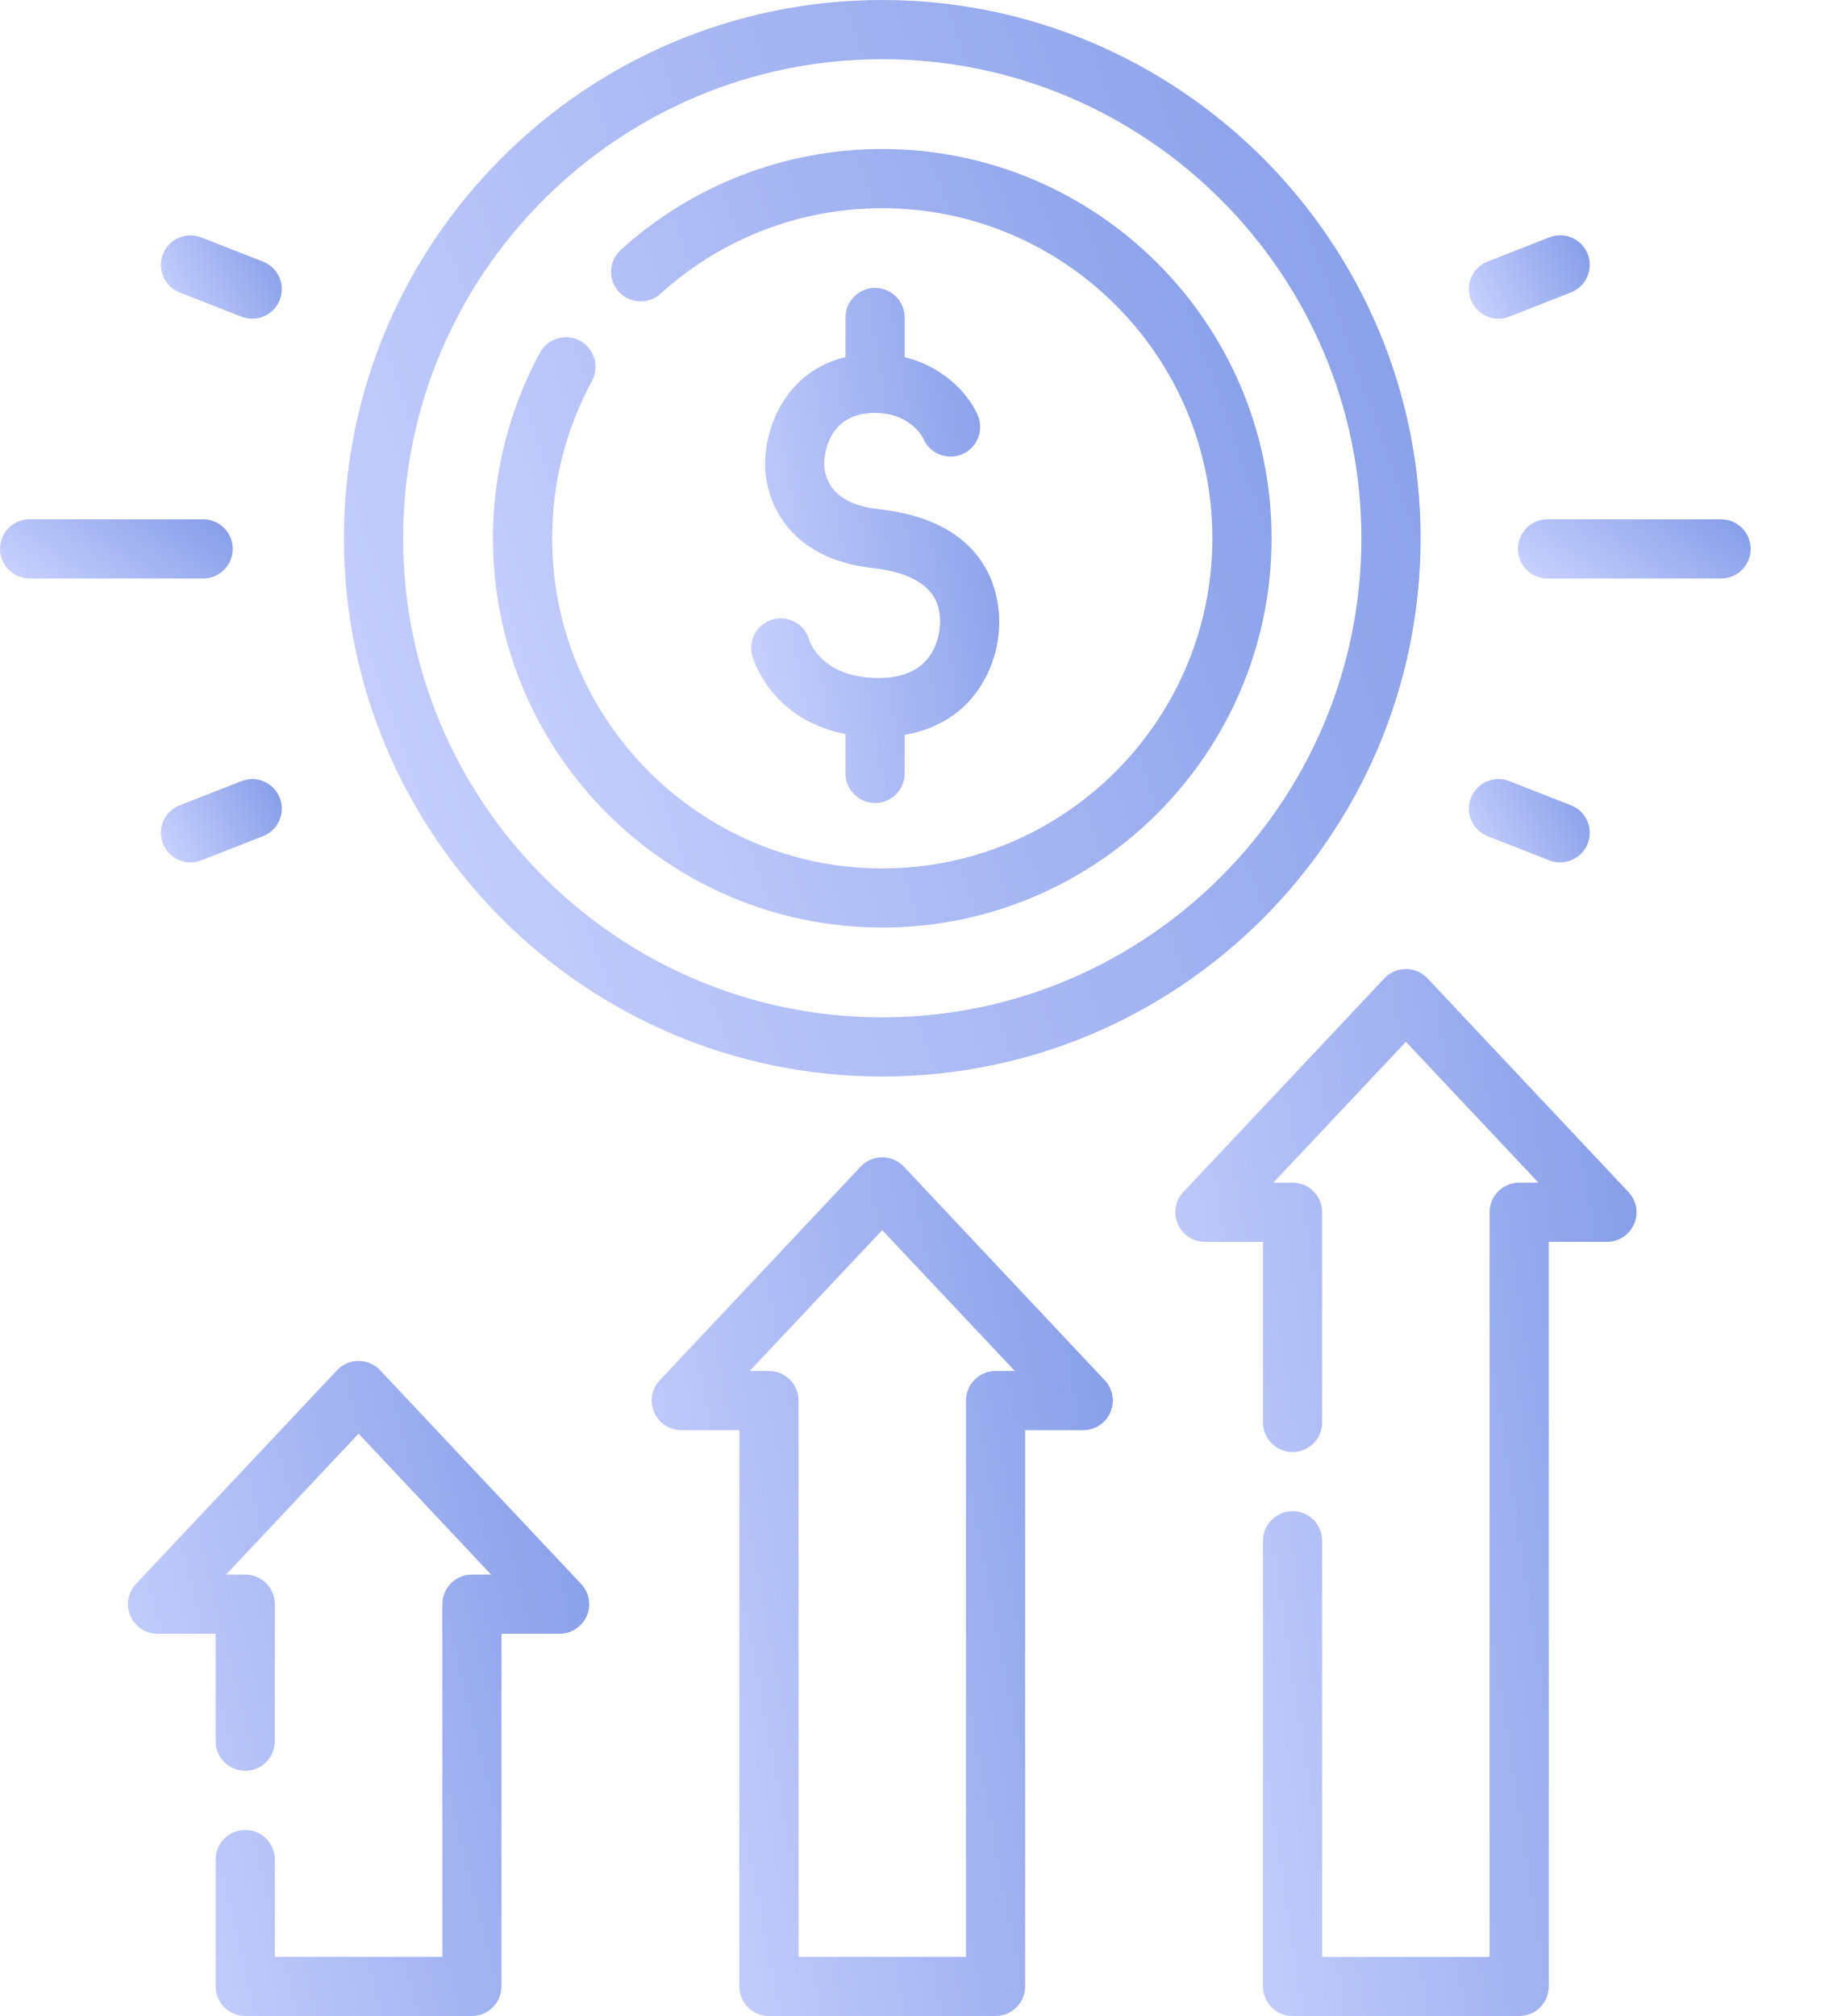
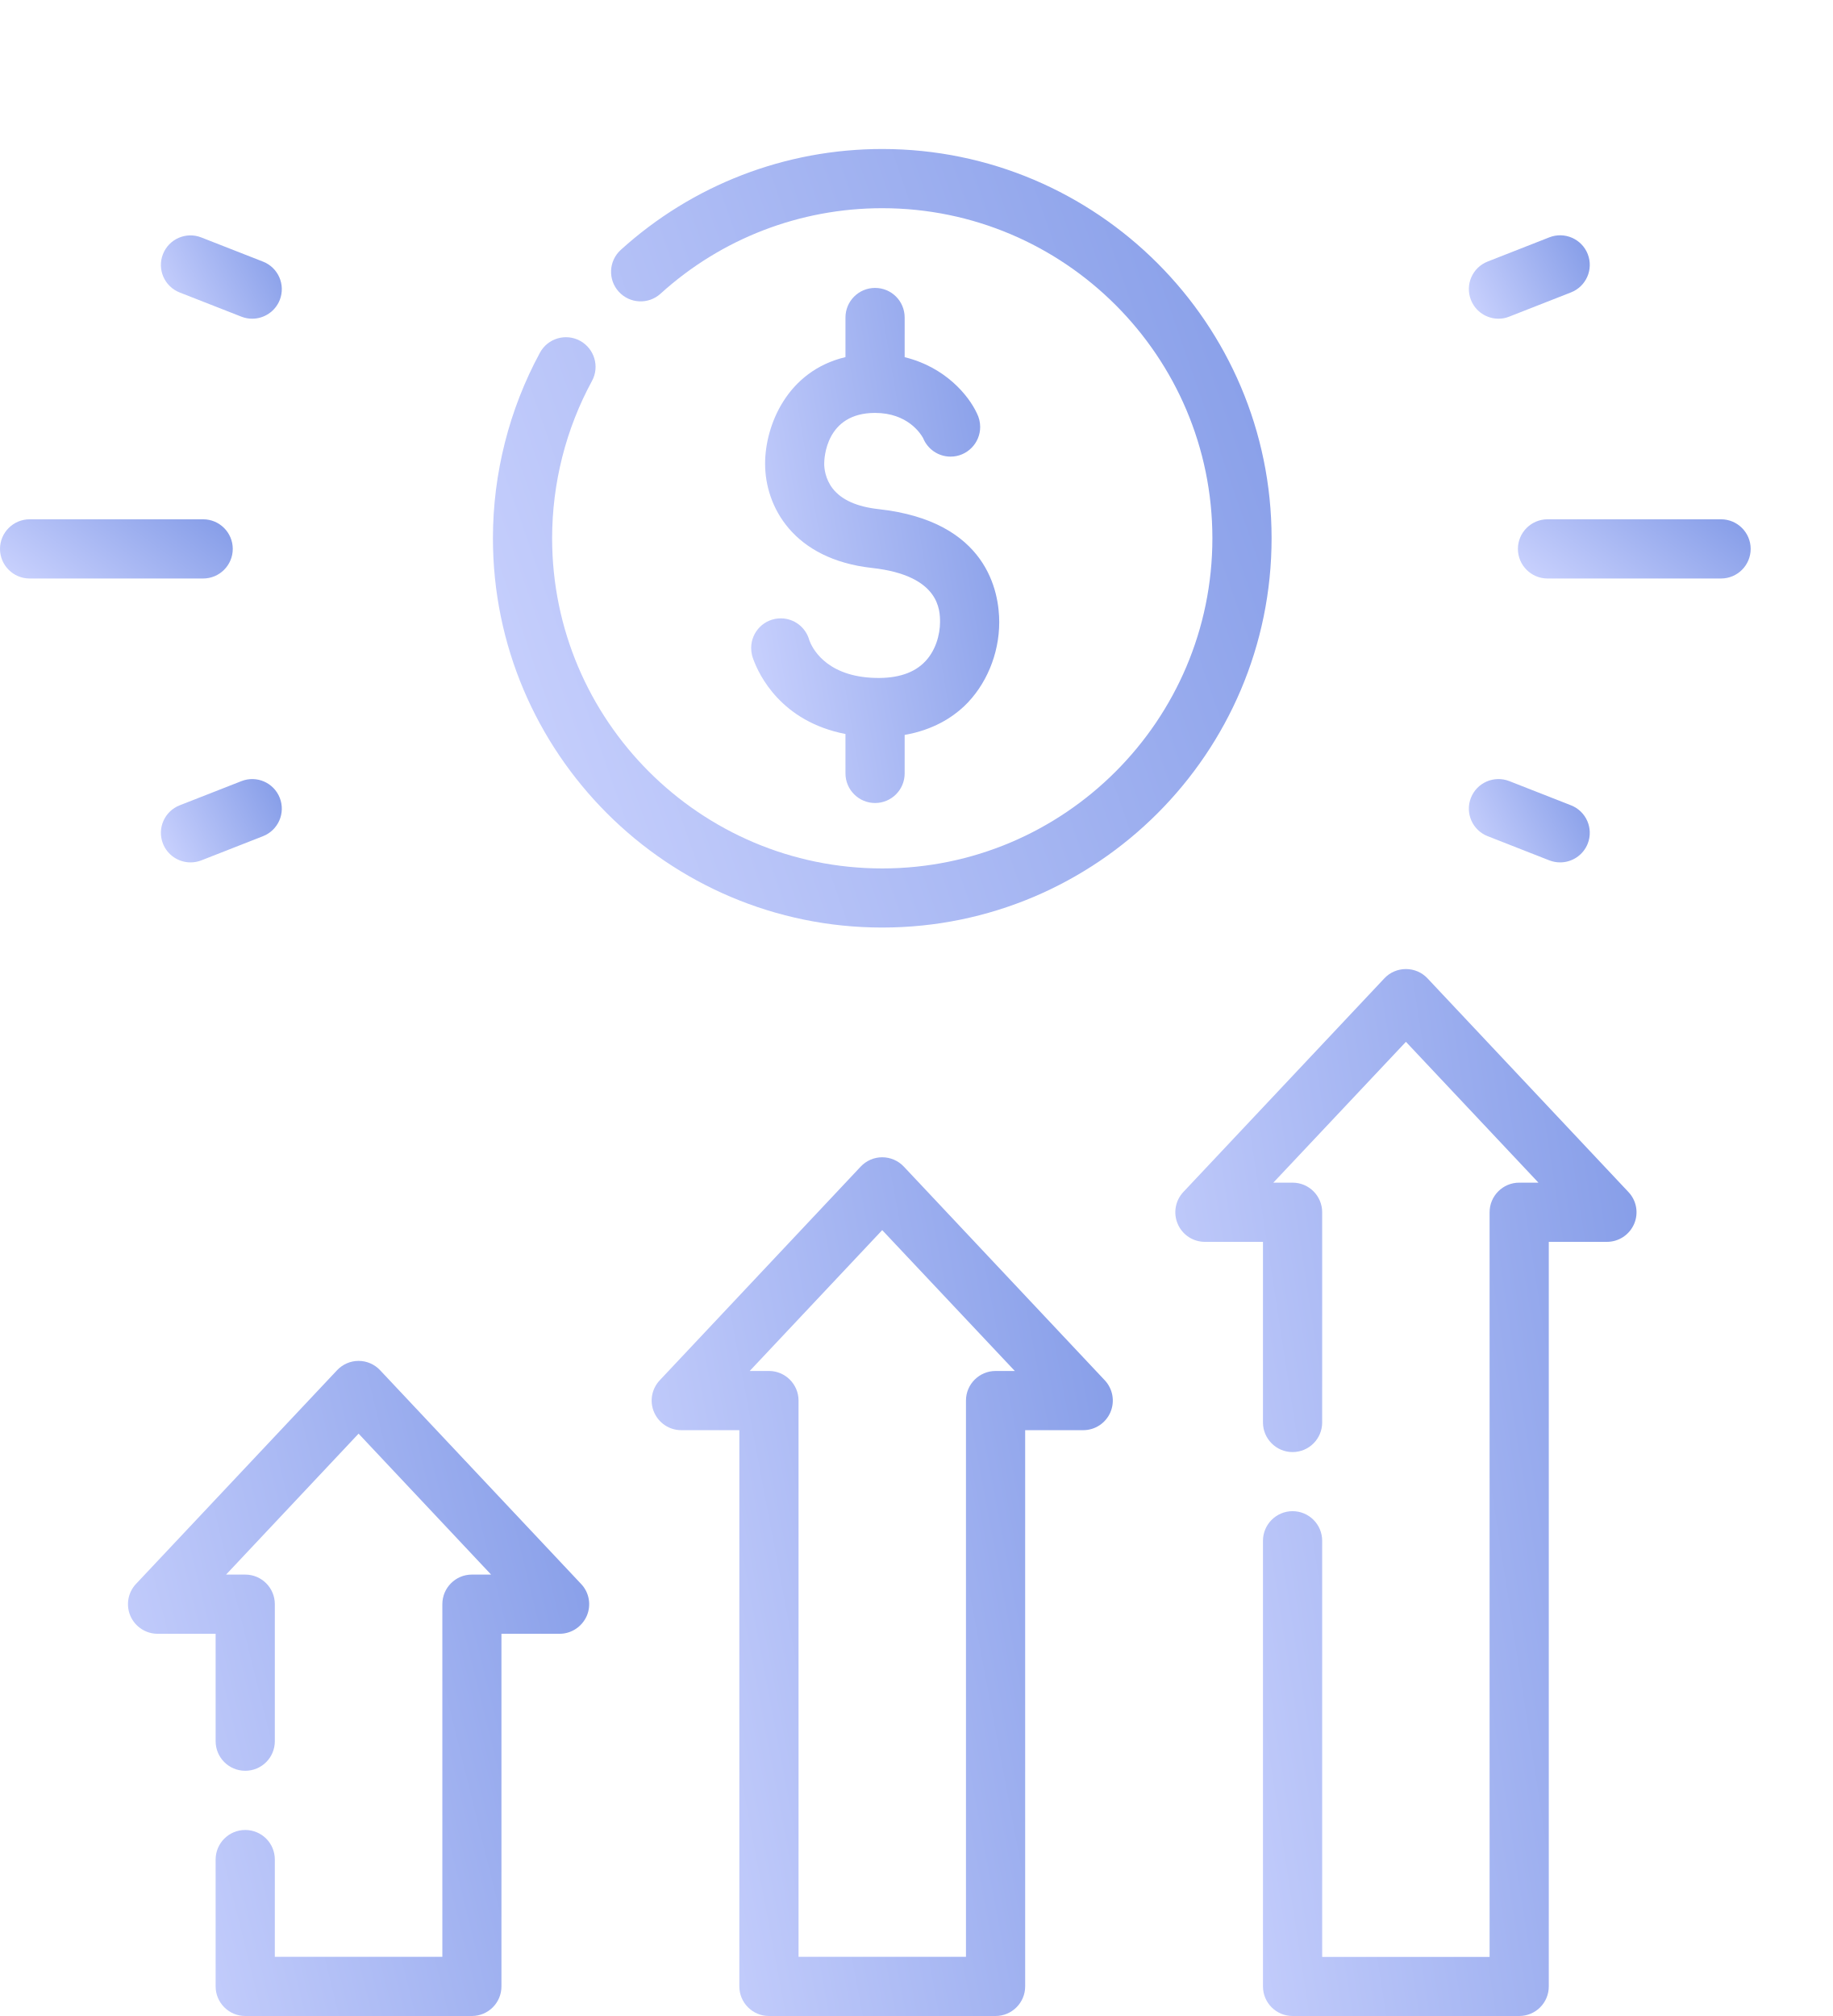
<svg xmlns="http://www.w3.org/2000/svg" width="20" height="22" viewBox="0 0 20 22" fill="none">
-   <path d="M9.627 11.748C12.867 11.748 15.502 9.113 15.502 5.874C15.502 2.635 12.867 0 9.627 0C6.388 0 3.753 2.635 3.753 5.874C3.753 9.113 6.388 11.748 9.627 11.748ZM9.627 0.646C12.51 0.646 14.856 2.991 14.856 5.874C14.856 8.757 12.51 11.102 9.627 11.102C6.745 11.102 4.399 8.757 4.399 5.874C4.399 2.991 6.745 0.646 9.627 0.646Z" fill="url(#paint0_linear)" />
+   <path d="M9.627 11.748C12.867 11.748 15.502 9.113 15.502 5.874C15.502 2.635 12.867 0 9.627 0C6.388 0 3.753 2.635 3.753 5.874C3.753 9.113 6.388 11.748 9.627 11.748ZM9.627 0.646C12.51 0.646 14.856 2.991 14.856 5.874C14.856 8.757 12.51 11.102 9.627 11.102C6.745 11.102 4.399 8.757 4.399 5.874C4.399 2.991 6.745 0.646 9.627 0.646Z" />
  <path d="M9.627 10.122C11.97 10.122 13.876 8.217 13.876 5.874C13.876 3.532 11.97 1.626 9.627 1.626C8.57 1.626 7.557 2.017 6.774 2.727C6.642 2.847 6.632 3.051 6.752 3.183C6.872 3.315 7.076 3.325 7.208 3.205C7.871 2.603 8.731 2.272 9.627 2.272C11.614 2.272 13.23 3.888 13.23 5.874C13.23 7.861 11.614 9.477 9.627 9.477C7.641 9.477 6.025 7.861 6.025 5.874C6.025 5.274 6.175 4.681 6.46 4.157C6.545 4.001 6.487 3.805 6.33 3.719C6.173 3.634 5.977 3.692 5.892 3.849C5.557 4.467 5.379 5.167 5.379 5.874C5.379 8.217 7.285 10.122 9.627 10.122Z" fill="url(#paint1_linear)" />
  <path d="M9.505 7.396C8.997 7.365 8.858 7.059 8.832 6.988C8.795 6.85 8.67 6.748 8.52 6.748C8.341 6.748 8.197 6.893 8.197 7.072C8.197 7.098 8.2 7.123 8.206 7.147L8.206 7.147C8.206 7.148 8.207 7.15 8.207 7.153C8.211 7.168 8.216 7.183 8.222 7.198C8.282 7.362 8.521 7.873 9.226 8.01V8.44C9.226 8.618 9.371 8.763 9.549 8.763C9.728 8.763 9.872 8.618 9.872 8.44V8.02C10.181 7.966 10.389 7.831 10.519 7.709C10.76 7.481 10.904 7.138 10.904 6.79C10.904 6.462 10.776 5.687 9.587 5.556C9.352 5.53 9.184 5.455 9.088 5.333C9.004 5.226 8.994 5.107 8.994 5.061C8.994 5.004 9.01 4.506 9.549 4.506C9.903 4.506 10.046 4.731 10.073 4.78C10.121 4.899 10.237 4.983 10.373 4.983C10.551 4.983 10.696 4.838 10.696 4.659C10.696 4.606 10.683 4.556 10.661 4.512L10.661 4.512C10.57 4.314 10.313 4.005 9.872 3.898V3.465C9.872 3.286 9.728 3.142 9.549 3.142C9.371 3.142 9.226 3.286 9.226 3.465V3.897C8.589 4.048 8.349 4.643 8.349 5.061C8.349 5.526 8.654 6.103 9.517 6.198C10.258 6.28 10.258 6.663 10.258 6.789C10.258 6.923 10.211 7.112 10.076 7.238C9.949 7.358 9.757 7.411 9.505 7.396Z" fill="url(#paint2_linear)" />
  <path d="M4.148 14.953C4.087 14.888 4.002 14.851 3.913 14.851C3.824 14.851 3.739 14.888 3.678 14.953L1.484 17.285C1.396 17.378 1.372 17.516 1.423 17.634C1.474 17.752 1.591 17.829 1.72 17.829H2.353V19.001C2.353 19.18 2.498 19.324 2.676 19.324C2.855 19.324 2.999 19.18 2.999 19.001V17.506C2.999 17.328 2.855 17.183 2.676 17.183H2.467L3.913 15.645L5.359 17.183H5.149C4.971 17.183 4.827 17.328 4.827 17.506V21.354H2.999V20.293C2.999 20.114 2.855 19.97 2.676 19.97C2.498 19.97 2.353 20.114 2.353 20.293V21.677C2.353 21.855 2.498 22 2.676 22H5.149C5.328 22 5.472 21.855 5.472 21.677V17.829H6.106C6.235 17.829 6.351 17.752 6.403 17.634C6.454 17.516 6.43 17.378 6.341 17.285L4.148 14.953Z" fill="url(#paint3_linear)" />
  <path d="M9.863 12.731C9.802 12.666 9.716 12.629 9.627 12.629C9.538 12.629 9.453 12.666 9.392 12.731L7.199 15.063C7.111 15.157 7.086 15.294 7.138 15.412C7.189 15.53 7.305 15.607 7.434 15.607H8.068V21.677C8.068 21.855 8.213 22 8.391 22H10.864C11.042 22 11.187 21.855 11.187 21.677V15.607H11.821C11.95 15.607 12.066 15.53 12.117 15.412C12.168 15.294 12.144 15.157 12.056 15.063L9.863 12.731ZM10.864 14.961C10.686 14.961 10.541 15.106 10.541 15.284V21.354H8.714V15.284C8.714 15.106 8.569 14.961 8.391 14.961H8.181L9.627 13.424L11.074 14.961H10.864V14.961Z" fill="url(#paint4_linear)" />
  <path d="M15.577 10.676C15.516 10.611 15.431 10.575 15.342 10.575C15.253 10.575 15.168 10.611 15.107 10.676L12.913 13.008C12.825 13.102 12.801 13.239 12.852 13.357C12.903 13.476 13.02 13.552 13.148 13.552H13.782V15.523C13.782 15.701 13.927 15.846 14.105 15.846C14.284 15.846 14.428 15.701 14.428 15.523V13.229C14.428 13.051 14.284 12.906 14.105 12.906H13.895L15.342 11.369L16.788 12.906H16.578C16.4 12.906 16.255 13.051 16.255 13.229V21.355H14.428V16.814C14.428 16.636 14.284 16.491 14.105 16.491C13.927 16.491 13.782 16.636 13.782 16.814V21.677C13.782 21.856 13.927 22 14.105 22H16.578C16.757 22 16.901 21.856 16.901 21.677V13.552H17.535C17.664 13.552 17.78 13.476 17.832 13.357C17.883 13.239 17.859 13.102 17.77 13.008L15.577 10.676Z" fill="url(#paint5_linear)" />
  <path d="M2.54 5.99C2.54 5.812 2.395 5.667 2.217 5.667H0.323C0.145 5.667 0 5.812 0 5.99C0 6.168 0.145 6.313 0.323 6.313H2.217C2.395 6.313 2.54 6.168 2.54 5.99Z" fill="url(#paint6_linear)" />
  <path d="M2.635 8.524L1.961 8.788C1.795 8.853 1.713 9.04 1.778 9.206C1.828 9.333 1.95 9.411 2.079 9.411C2.118 9.411 2.158 9.404 2.197 9.389L2.87 9.125C3.036 9.06 3.118 8.873 3.053 8.707C2.988 8.541 2.801 8.459 2.635 8.524Z" fill="url(#paint7_linear)" />
  <path d="M1.961 3.192L2.635 3.456C2.673 3.471 2.713 3.478 2.752 3.478C2.881 3.478 3.003 3.4 3.053 3.273C3.118 3.107 3.036 2.92 2.87 2.855L2.196 2.591C2.03 2.526 1.843 2.608 1.778 2.774C1.713 2.94 1.795 3.127 1.961 3.192Z" fill="url(#paint8_linear)" />
  <path d="M18.781 5.667H16.887C16.709 5.667 16.564 5.812 16.564 5.99C16.564 6.168 16.709 6.313 16.887 6.313H18.781C18.959 6.313 19.104 6.168 19.104 5.99C19.104 5.812 18.959 5.667 18.781 5.667Z" fill="url(#paint9_linear)" />
  <path d="M16.234 9.125L16.907 9.389C16.946 9.404 16.986 9.411 17.025 9.411C17.154 9.411 17.276 9.333 17.326 9.206C17.391 9.04 17.309 8.853 17.143 8.788L16.47 8.524C16.303 8.459 16.116 8.541 16.051 8.707C15.986 8.873 16.068 9.06 16.234 9.125Z" fill="url(#paint10_linear)" />
  <path d="M16.352 3.478C16.391 3.478 16.431 3.471 16.47 3.455L17.143 3.191C17.309 3.126 17.391 2.939 17.326 2.773C17.261 2.607 17.073 2.525 16.907 2.59L16.234 2.854C16.068 2.919 15.986 3.106 16.051 3.272C16.101 3.4 16.223 3.478 16.352 3.478Z" fill="url(#paint11_linear)" />
  <defs>
    <linearGradient id="paint0_linear" x1="15.502" y1="-1.0375e-06" x2="1.049" y2="5.063" gradientUnits="userSpaceOnUse">
      <stop stop-color="#839BE7" />
      <stop offset="1" stop-color="#CED5FF" />
    </linearGradient>
    <linearGradient id="paint1_linear" x1="13.876" y1="1.626" x2="3.423" y2="5.287" gradientUnits="userSpaceOnUse">
      <stop stop-color="#839BE7" />
      <stop offset="1" stop-color="#CED5FF" />
    </linearGradient>
    <linearGradient id="paint2_linear" x1="10.904" y1="3.142" x2="7.268" y2="3.755" gradientUnits="userSpaceOnUse">
      <stop stop-color="#839BE7" />
      <stop offset="1" stop-color="#CED5FF" />
    </linearGradient>
    <linearGradient id="paint3_linear" x1="6.429" y1="14.851" x2="-0.123" y2="16.467" gradientUnits="userSpaceOnUse">
      <stop stop-color="#839BE7" />
      <stop offset="1" stop-color="#CED5FF" />
    </linearGradient>
    <linearGradient id="paint4_linear" x1="12.144" y1="12.629" x2="5.431" y2="13.893" gradientUnits="userSpaceOnUse">
      <stop stop-color="#839BE7" />
      <stop offset="1" stop-color="#CED5FF" />
    </linearGradient>
    <linearGradient id="paint5_linear" x1="17.858" y1="10.575" x2="11.069" y2="11.622" gradientUnits="userSpaceOnUse">
      <stop stop-color="#839BE7" />
      <stop offset="1" stop-color="#CED5FF" />
    </linearGradient>
    <linearGradient id="paint6_linear" x1="2.54" y1="5.667" x2="1.329" y2="7.335" gradientUnits="userSpaceOnUse">
      <stop stop-color="#839BE7" />
      <stop offset="1" stop-color="#CED5FF" />
    </linearGradient>
    <linearGradient id="paint7_linear" x1="3.075" y1="8.501" x2="1.627" y2="9.237" gradientUnits="userSpaceOnUse">
      <stop stop-color="#839BE7" />
      <stop offset="1" stop-color="#CED5FF" />
    </linearGradient>
    <linearGradient id="paint8_linear" x1="3.075" y1="2.568" x2="1.627" y2="3.304" gradientUnits="userSpaceOnUse">
      <stop stop-color="#839BE7" />
      <stop offset="1" stop-color="#CED5FF" />
    </linearGradient>
    <linearGradient id="paint9_linear" x1="19.104" y1="5.667" x2="17.893" y2="7.335" gradientUnits="userSpaceOnUse">
      <stop stop-color="#839BE7" />
      <stop offset="1" stop-color="#CED5FF" />
    </linearGradient>
    <linearGradient id="paint10_linear" x1="17.348" y1="8.501" x2="15.9" y2="9.237" gradientUnits="userSpaceOnUse">
      <stop stop-color="#839BE7" />
      <stop offset="1" stop-color="#CED5FF" />
    </linearGradient>
    <linearGradient id="paint11_linear" x1="17.348" y1="2.568" x2="15.9" y2="3.304" gradientUnits="userSpaceOnUse">
      <stop stop-color="#839BE7" />
      <stop offset="1" stop-color="#CED5FF" />
    </linearGradient>
  </defs>
</svg>
